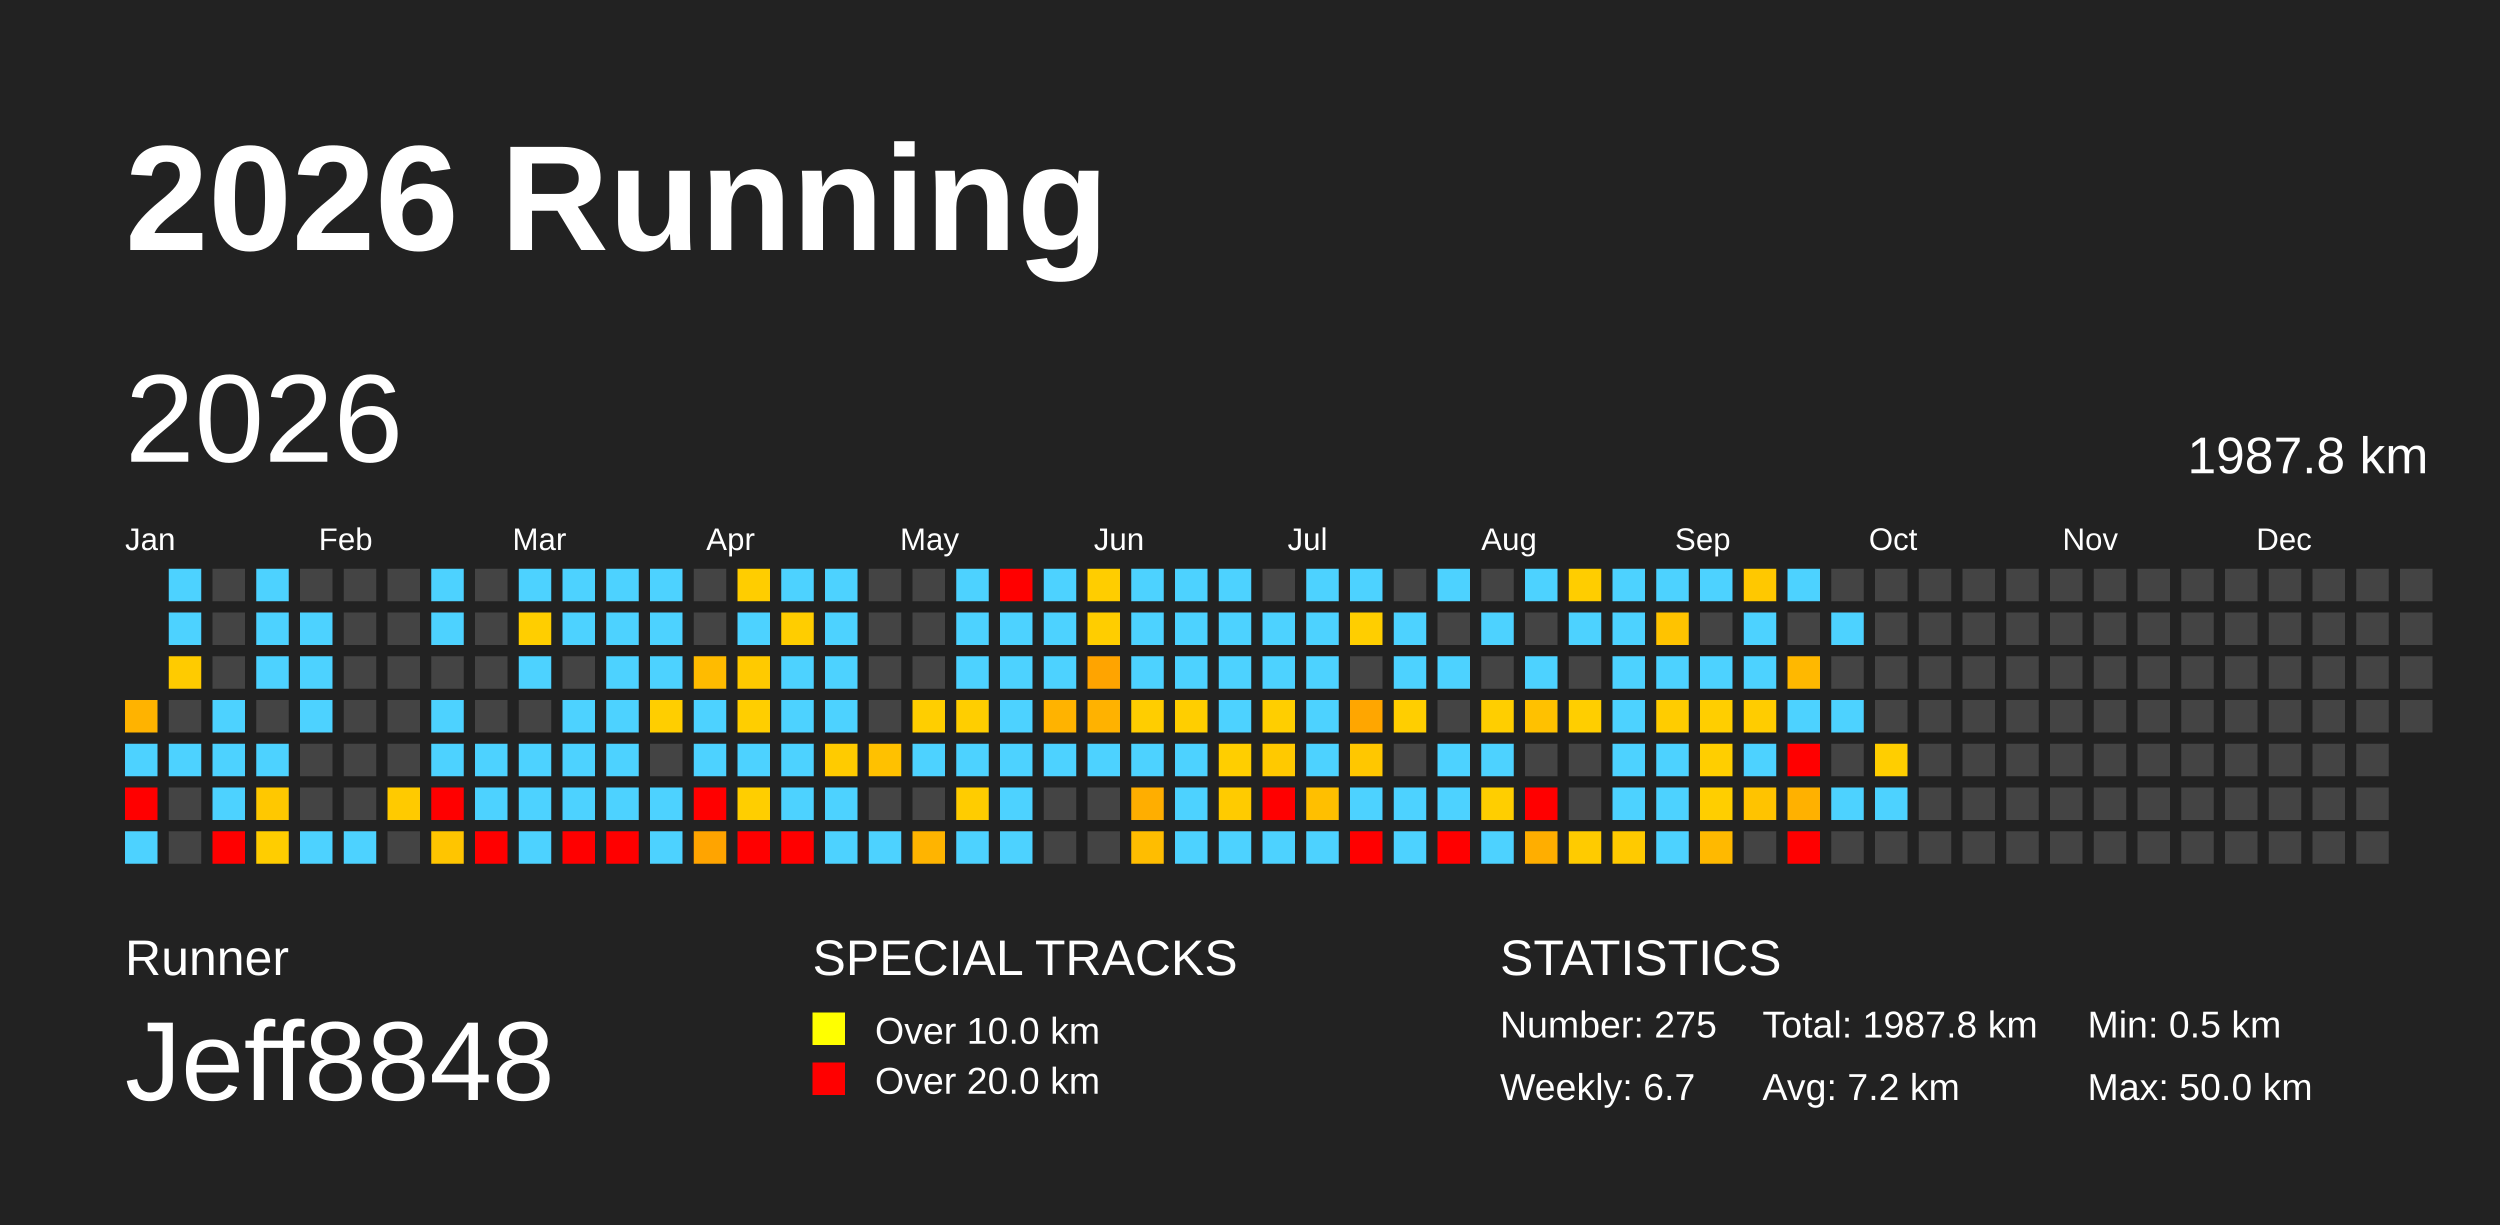
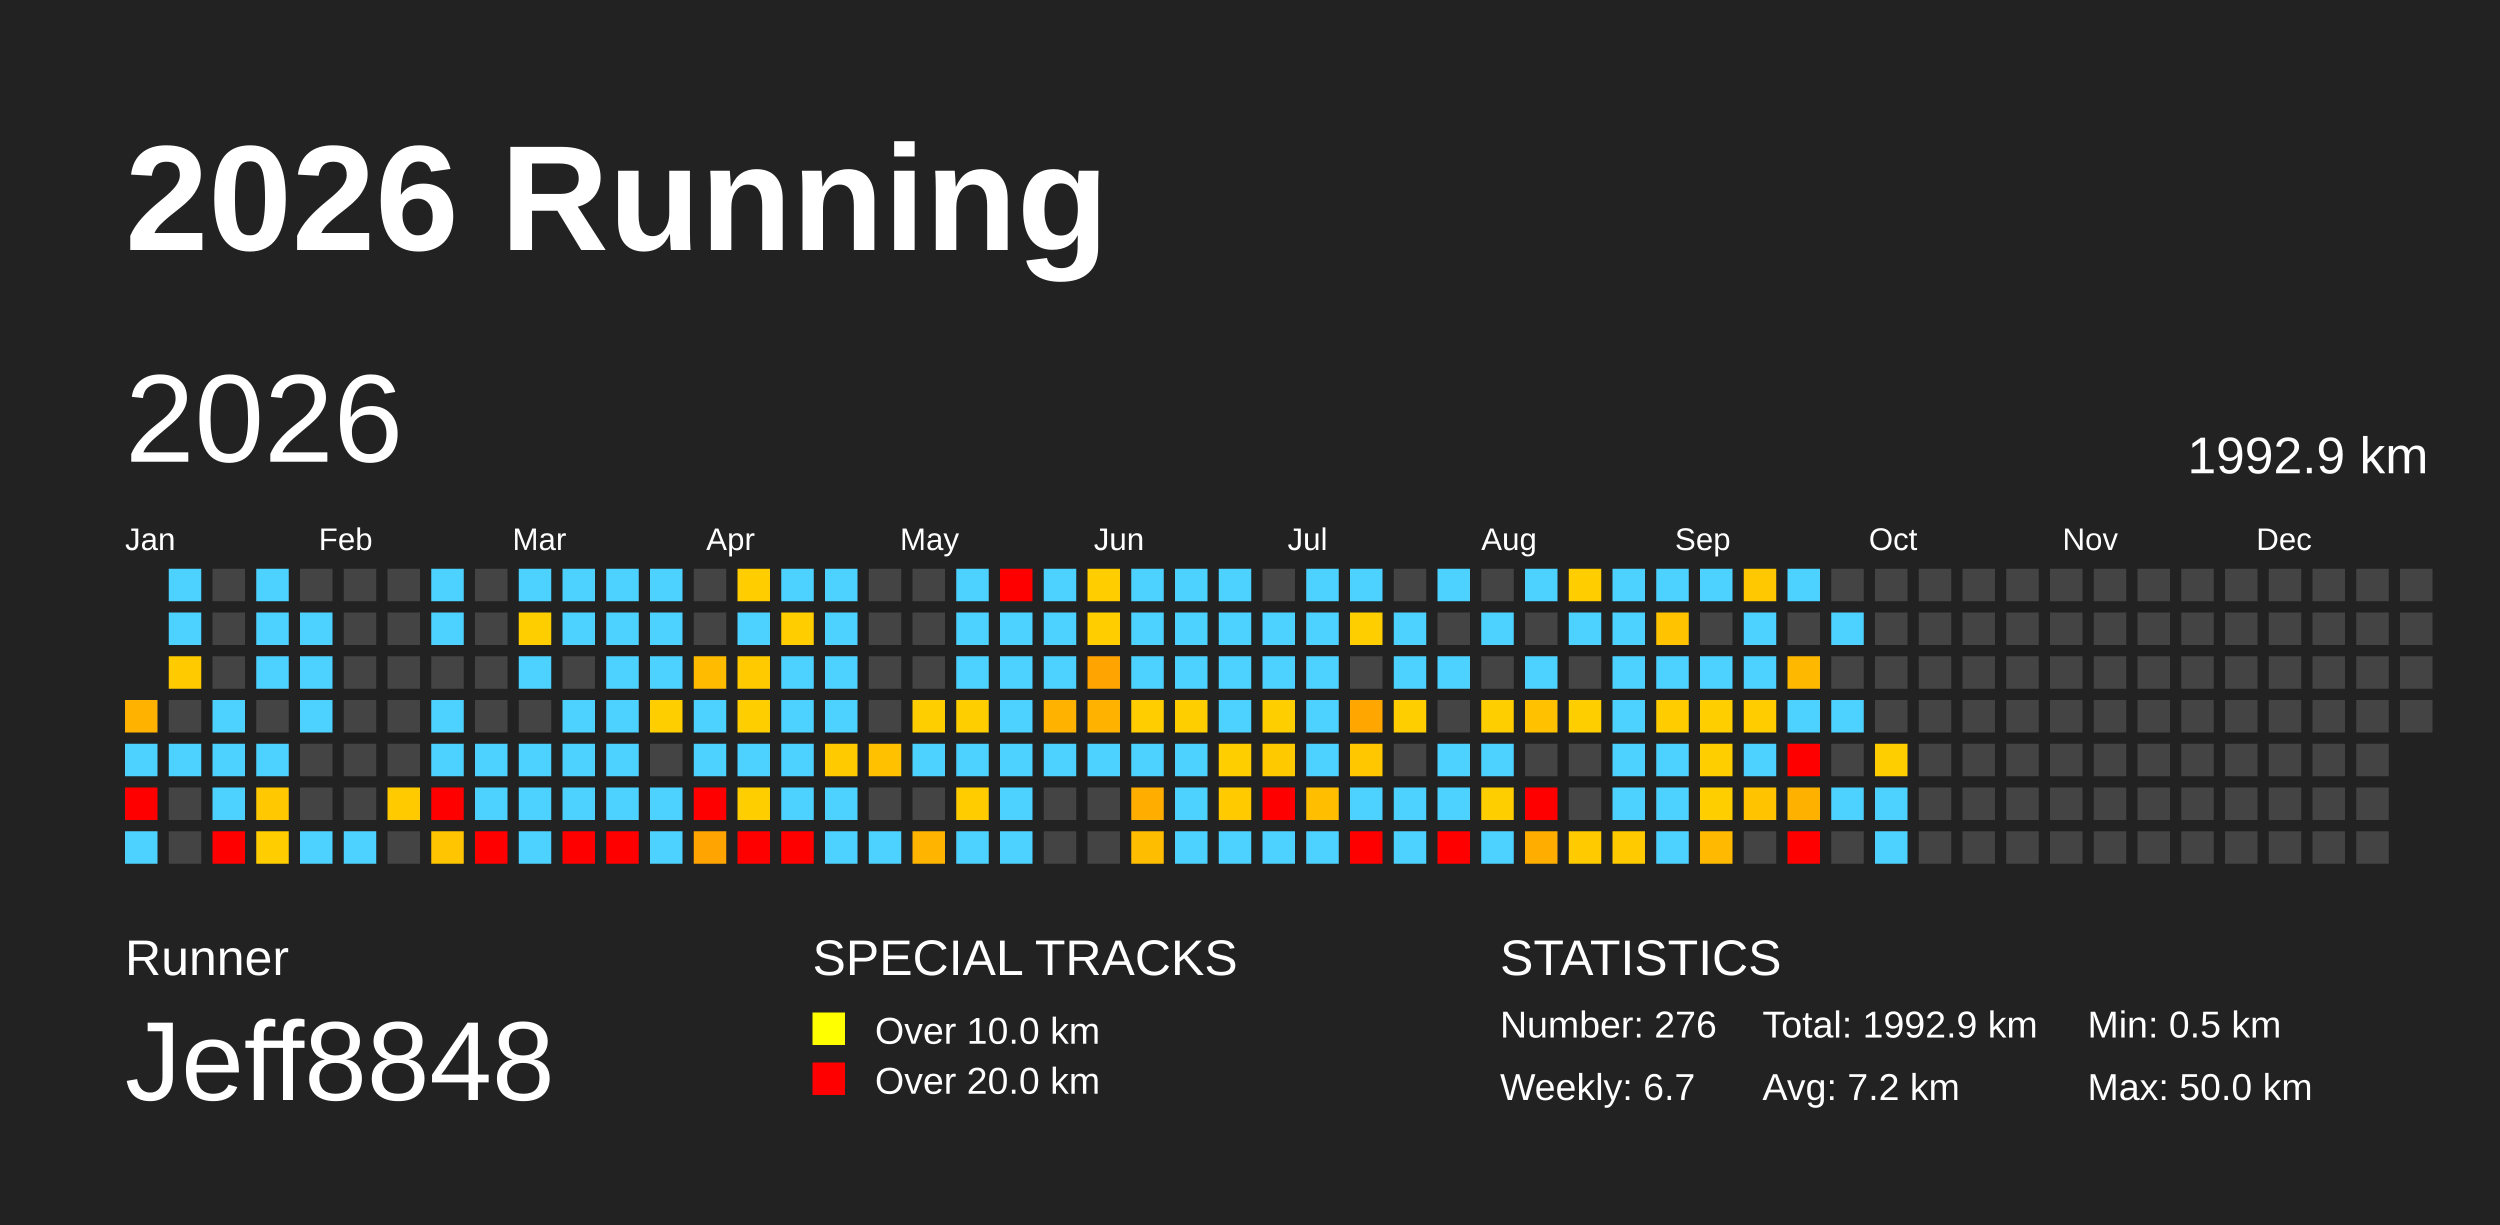
<svg xmlns="http://www.w3.org/2000/svg" baseProfile="full" height="98mm" version="1.1" viewBox="0,0,200,98" width="200mm">
  <defs />
  <rect fill="#222222" height="98" width="200" x="0" y="0" />
  <text fill="#FFFFFF" style="font-size:12px; font-family:Arial; font-weight:bold;" x="10" y="20">2026 Running</text>
  <text fill="#FFFFFF" style="font-size:4px; font-family:Arial" x="10" y="78">Runner</text>
  <text fill="#FFFFFF" style="font-size:9px; font-family:Arial" x="10" y="88">Jeff8848</text>
  <text fill="#FFFFFF" style="font-size:4px; font-family:Arial" x="65" y="78">SPECIAL TRACKS</text>
  <rect fill="yellow" height="2.6" width="2.6" x="65" y="81" />
  <text fill="#FFFFFF" style="font-size:3px; font-family:Arial" x="70" y="83.5">Over 10.0 km</text>
  <rect fill="red" height="2.6" width="2.6" x="65" y="85" />
  <text fill="#FFFFFF" style="font-size:3px; font-family:Arial" x="70" y="87.5">Over 20.0 km</text>
  <text fill="#FFFFFF" style="font-size:4px; font-family:Arial" x="120" y="78">STATISTICS</text>
-   <text fill="#FFFFFF" style="font-size:3px; font-family:Arial" x="120" y="83">Number: 275</text>
+   <text fill="#FFFFFF" style="font-size:3px; font-family:Arial" x="120" y="83">Number: 276</text>
  <text fill="#FFFFFF" style="font-size:3px; font-family:Arial" x="120" y="88">Weekly: 6.7</text>
-   <text fill="#FFFFFF" style="font-size:3px; font-family:Arial" x="141" y="83">Total: 1987.8 km</text>
+   <text fill="#FFFFFF" style="font-size:3px; font-family:Arial" x="141" y="83">Total: 1992.9 km</text>
  <text fill="#FFFFFF" style="font-size:3px; font-family:Arial" x="141" y="88">Avg: 7.2 km</text>
  <text fill="#FFFFFF" style="font-size:3px; font-family:Arial" x="167" y="83">Min: 0.5 km</text>
  <text fill="#FFFFFF" style="font-size:3px; font-family:Arial" x="167" y="88">Max: 50.0 km</text>
  <text dominant-baseline="hanging" fill="#FFFFFF" style="font-size:10.0px; font-family:Arial;" x="10" y="30">2026</text>
-   <text dominant-baseline="hanging" fill="#FFFFFF" style="font-size:4.125px; font-family:Arial;" x="175" y="35">1987.8 km</text>
+   <text dominant-baseline="hanging" fill="#FFFFFF" style="font-size:4.125px; font-family:Arial;" x="175" y="35">1992.9 km</text>
  <text fill="#FFFFFF" style="font-size:2.5px; font-family:Arial" x="10.0" y="44">Jan</text>
  <text fill="#FFFFFF" style="font-size:2.5px; font-family:Arial" x="25.5" y="44">Feb</text>
  <text fill="#FFFFFF" style="font-size:2.5px; font-family:Arial" x="41.0" y="44">Mar</text>
  <text fill="#FFFFFF" style="font-size:2.5px; font-family:Arial" x="56.5" y="44">Apr</text>
  <text fill="#FFFFFF" style="font-size:2.5px; font-family:Arial" x="72.0" y="44">May</text>
  <text fill="#FFFFFF" style="font-size:2.5px; font-family:Arial" x="87.5" y="44">Jun</text>
  <text fill="#FFFFFF" style="font-size:2.5px; font-family:Arial" x="103.0" y="44">Jul</text>
  <text fill="#FFFFFF" style="font-size:2.5px; font-family:Arial" x="118.5" y="44">Aug</text>
  <text fill="#FFFFFF" style="font-size:2.5px; font-family:Arial" x="134.0" y="44">Sep</text>
  <text fill="#FFFFFF" style="font-size:2.5px; font-family:Arial" x="149.5" y="44">Oct</text>
  <text fill="#FFFFFF" style="font-size:2.5px; font-family:Arial" x="165.0" y="44">Nov</text>
  <text fill="#FFFFFF" style="font-size:2.5px; font-family:Arial" x="180.5" y="44">Dec</text>
  <rect fill="#ffb300" height="2.6" width="2.6" x="10.0" y="56.0" />
  <rect fill="#4dd2ff" height="2.6" width="2.6" x="10.0" y="59.5" />
  <rect fill="red" height="2.6" width="2.6" x="10.0" y="63.0" />
  <rect fill="#4dd2ff" height="2.6" width="2.6" x="10.0" y="66.5" />
  <rect fill="#4dd2ff" height="2.6" width="2.6" x="13.5" y="45.5" />
  <rect fill="#4dd2ff" height="2.6" width="2.6" x="13.5" y="49.0" />
  <rect fill="#ffcb00" height="2.6" width="2.6" x="13.5" y="52.5" />
  <rect fill="#444444" height="2.6" width="2.6" x="13.5" y="56.0" />
  <rect fill="#4dd2ff" height="2.6" width="2.6" x="13.5" y="59.5" />
  <rect fill="#444444" height="2.6" width="2.6" x="13.5" y="63.0" />
  <rect fill="#444444" height="2.6" width="2.6" x="13.5" y="66.5" />
  <rect fill="#444444" height="2.6" width="2.6" x="17.0" y="45.5" />
  <rect fill="#444444" height="2.6" width="2.6" x="17.0" y="49.0" />
  <rect fill="#444444" height="2.6" width="2.6" x="17.0" y="52.5" />
  <rect fill="#4dd2ff" height="2.6" width="2.6" x="17.0" y="56.0" />
  <rect fill="#4dd2ff" height="2.6" width="2.6" x="17.0" y="59.5" />
  <rect fill="#4dd2ff" height="2.6" width="2.6" x="17.0" y="63.0" />
  <rect fill="red" height="2.6" width="2.6" x="17.0" y="66.5" />
  <rect fill="#4dd2ff" height="2.6" width="2.6" x="20.5" y="45.5" />
  <rect fill="#4dd2ff" height="2.6" width="2.6" x="20.5" y="49.0" />
  <rect fill="#4dd2ff" height="2.6" width="2.6" x="20.5" y="52.5" />
  <rect fill="#444444" height="2.6" width="2.6" x="20.5" y="56.0" />
  <rect fill="#4dd2ff" height="2.6" width="2.6" x="20.5" y="59.5" />
  <rect fill="#ffc800" height="2.6" width="2.6" x="20.5" y="63.0" />
  <rect fill="#ffcd00" height="2.6" width="2.6" x="20.5" y="66.5" />
  <rect fill="#444444" height="2.6" width="2.6" x="24.0" y="45.5" />
  <rect fill="#4dd2ff" height="2.6" width="2.6" x="24.0" y="49.0" />
  <rect fill="#4dd2ff" height="2.6" width="2.6" x="24.0" y="52.5" />
  <rect fill="#4dd2ff" height="2.6" width="2.6" x="24.0" y="56.0" />
  <rect fill="#444444" height="2.6" width="2.6" x="24.0" y="59.5" />
  <rect fill="#444444" height="2.6" width="2.6" x="24.0" y="63.0" />
  <rect fill="#4dd2ff" height="2.6" width="2.6" x="24.0" y="66.5" />
  <rect fill="#444444" height="2.6" width="2.6" x="27.5" y="45.5" />
  <rect fill="#444444" height="2.6" width="2.6" x="27.5" y="49.0" />
  <rect fill="#444444" height="2.6" width="2.6" x="27.5" y="52.5" />
  <rect fill="#444444" height="2.6" width="2.6" x="27.5" y="56.0" />
  <rect fill="#444444" height="2.6" width="2.6" x="27.5" y="59.5" />
  <rect fill="#444444" height="2.6" width="2.6" x="27.5" y="63.0" />
  <rect fill="#4dd2ff" height="2.6" width="2.6" x="27.5" y="66.5" />
  <rect fill="#444444" height="2.6" width="2.6" x="31.0" y="45.5" />
  <rect fill="#444444" height="2.6" width="2.6" x="31.0" y="49.0" />
  <rect fill="#444444" height="2.6" width="2.6" x="31.0" y="52.5" />
  <rect fill="#444444" height="2.6" width="2.6" x="31.0" y="56.0" />
  <rect fill="#444444" height="2.6" width="2.6" x="31.0" y="59.5" />
  <rect fill="#ffca00" height="2.6" width="2.6" x="31.0" y="63.0" />
  <rect fill="#444444" height="2.6" width="2.6" x="31.0" y="66.5" />
  <rect fill="#4dd2ff" height="2.6" width="2.6" x="34.5" y="45.5" />
  <rect fill="#4dd2ff" height="2.6" width="2.6" x="34.5" y="49.0" />
  <rect fill="#444444" height="2.6" width="2.6" x="34.5" y="52.5" />
  <rect fill="#4dd2ff" height="2.6" width="2.6" x="34.5" y="56.0" />
  <rect fill="#4dd2ff" height="2.6" width="2.6" x="34.5" y="59.5" />
  <rect fill="red" height="2.6" width="2.6" x="34.5" y="63.0" />
  <rect fill="#ffc500" height="2.6" width="2.6" x="34.5" y="66.5" />
  <rect fill="#444444" height="2.6" width="2.6" x="38.0" y="45.5" />
  <rect fill="#444444" height="2.6" width="2.6" x="38.0" y="49.0" />
  <rect fill="#444444" height="2.6" width="2.6" x="38.0" y="52.5" />
  <rect fill="#444444" height="2.6" width="2.6" x="38.0" y="56.0" />
  <rect fill="#4dd2ff" height="2.6" width="2.6" x="38.0" y="59.5" />
  <rect fill="#4dd2ff" height="2.6" width="2.6" x="38.0" y="63.0" />
  <rect fill="red" height="2.6" width="2.6" x="38.0" y="66.5" />
  <rect fill="#4dd2ff" height="2.6" width="2.6" x="41.5" y="45.5" />
  <rect fill="#ffce00" height="2.6" width="2.6" x="41.5" y="49.0" />
  <rect fill="#4dd2ff" height="2.6" width="2.6" x="41.5" y="52.5" />
  <rect fill="#444444" height="2.6" width="2.6" x="41.5" y="56.0" />
  <rect fill="#4dd2ff" height="2.6" width="2.6" x="41.5" y="59.5" />
  <rect fill="#4dd2ff" height="2.6" width="2.6" x="41.5" y="63.0" />
  <rect fill="#4dd2ff" height="2.6" width="2.6" x="41.5" y="66.5" />
  <rect fill="#4dd2ff" height="2.6" width="2.6" x="45.0" y="45.5" />
  <rect fill="#4dd2ff" height="2.6" width="2.6" x="45.0" y="49.0" />
  <rect fill="#444444" height="2.6" width="2.6" x="45.0" y="52.5" />
  <rect fill="#4dd2ff" height="2.6" width="2.6" x="45.0" y="56.0" />
  <rect fill="#4dd2ff" height="2.6" width="2.6" x="45.0" y="59.5" />
  <rect fill="#4dd2ff" height="2.6" width="2.6" x="45.0" y="63.0" />
  <rect fill="red" height="2.6" width="2.6" x="45.0" y="66.5" />
  <rect fill="#4dd2ff" height="2.6" width="2.6" x="48.5" y="45.5" />
  <rect fill="#4dd2ff" height="2.6" width="2.6" x="48.5" y="49.0" />
  <rect fill="#4dd2ff" height="2.6" width="2.6" x="48.5" y="52.5" />
  <rect fill="#4dd2ff" height="2.6" width="2.6" x="48.5" y="56.0" />
  <rect fill="#4dd2ff" height="2.6" width="2.6" x="48.5" y="59.5" />
  <rect fill="#4dd2ff" height="2.6" width="2.6" x="48.5" y="63.0" />
  <rect fill="red" height="2.6" width="2.6" x="48.5" y="66.5" />
  <rect fill="#4dd2ff" height="2.6" width="2.6" x="52.0" y="45.5" />
  <rect fill="#4dd2ff" height="2.6" width="2.6" x="52.0" y="49.0" />
  <rect fill="#4dd2ff" height="2.6" width="2.6" x="52.0" y="52.5" />
  <rect fill="#ffce00" height="2.6" width="2.6" x="52.0" y="56.0" />
  <rect fill="#444444" height="2.6" width="2.6" x="52.0" y="59.5" />
  <rect fill="#4dd2ff" height="2.6" width="2.6" x="52.0" y="63.0" />
  <rect fill="#4dd2ff" height="2.6" width="2.6" x="52.0" y="66.5" />
  <rect fill="#444444" height="2.6" width="2.6" x="55.5" y="45.5" />
  <rect fill="#444444" height="2.6" width="2.6" x="55.5" y="49.0" />
  <rect fill="#ffbb00" height="2.6" width="2.6" x="55.5" y="52.5" />
  <rect fill="#4dd2ff" height="2.6" width="2.6" x="55.5" y="56.0" />
  <rect fill="#4dd2ff" height="2.6" width="2.6" x="55.5" y="59.5" />
  <rect fill="red" height="2.6" width="2.6" x="55.5" y="63.0" />
  <rect fill="#ffa400" height="2.6" width="2.6" x="55.5" y="66.5" />
  <rect fill="#ffcd00" height="2.6" width="2.6" x="59.0" y="45.5" />
  <rect fill="#4dd2ff" height="2.6" width="2.6" x="59.0" y="49.0" />
  <rect fill="#ffca00" height="2.6" width="2.6" x="59.0" y="52.5" />
  <rect fill="#ffce00" height="2.6" width="2.6" x="59.0" y="56.0" />
  <rect fill="#4dd2ff" height="2.6" width="2.6" x="59.0" y="59.5" />
  <rect fill="#ffce00" height="2.6" width="2.6" x="59.0" y="63.0" />
  <rect fill="red" height="2.6" width="2.6" x="59.0" y="66.5" />
  <rect fill="#4dd2ff" height="2.6" width="2.6" x="62.5" y="45.5" />
  <rect fill="#ffcd00" height="2.6" width="2.6" x="62.5" y="49.0" />
  <rect fill="#4dd2ff" height="2.6" width="2.6" x="62.5" y="52.5" />
  <rect fill="#4dd2ff" height="2.6" width="2.6" x="62.5" y="56.0" />
  <rect fill="#4dd2ff" height="2.6" width="2.6" x="62.5" y="59.5" />
  <rect fill="#4dd2ff" height="2.6" width="2.6" x="62.5" y="63.0" />
  <rect fill="red" height="2.6" width="2.6" x="62.5" y="66.5" />
  <rect fill="#4dd2ff" height="2.6" width="2.6" x="66.0" y="45.5" />
  <rect fill="#4dd2ff" height="2.6" width="2.6" x="66.0" y="49.0" />
  <rect fill="#4dd2ff" height="2.6" width="2.6" x="66.0" y="52.5" />
  <rect fill="#4dd2ff" height="2.6" width="2.6" x="66.0" y="56.0" />
  <rect fill="#ffcb00" height="2.6" width="2.6" x="66.0" y="59.5" />
  <rect fill="#4dd2ff" height="2.6" width="2.6" x="66.0" y="63.0" />
  <rect fill="#4dd2ff" height="2.6" width="2.6" x="66.0" y="66.5" />
  <rect fill="#444444" height="2.6" width="2.6" x="69.5" y="45.5" />
  <rect fill="#444444" height="2.6" width="2.6" x="69.5" y="49.0" />
  <rect fill="#444444" height="2.6" width="2.6" x="69.5" y="52.5" />
  <rect fill="#444444" height="2.6" width="2.6" x="69.5" y="56.0" />
  <rect fill="#ffc100" height="2.6" width="2.6" x="69.5" y="59.5" />
  <rect fill="#444444" height="2.6" width="2.6" x="69.5" y="63.0" />
  <rect fill="#4dd2ff" height="2.6" width="2.6" x="69.5" y="66.5" />
  <rect fill="#444444" height="2.6" width="2.6" x="73.0" y="45.5" />
  <rect fill="#444444" height="2.6" width="2.6" x="73.0" y="49.0" />
  <rect fill="#444444" height="2.6" width="2.6" x="73.0" y="52.5" />
  <rect fill="#ffce00" height="2.6" width="2.6" x="73.0" y="56.0" />
  <rect fill="#4dd2ff" height="2.6" width="2.6" x="73.0" y="59.5" />
  <rect fill="#444444" height="2.6" width="2.6" x="73.0" y="63.0" />
  <rect fill="#ffb400" height="2.6" width="2.6" x="73.0" y="66.5" />
  <rect fill="#4dd2ff" height="2.6" width="2.6" x="76.5" y="45.5" />
  <rect fill="#4dd2ff" height="2.6" width="2.6" x="76.5" y="49.0" />
  <rect fill="#4dd2ff" height="2.6" width="2.6" x="76.5" y="52.5" />
  <rect fill="#ffce00" height="2.6" width="2.6" x="76.5" y="56.0" />
  <rect fill="#4dd2ff" height="2.6" width="2.6" x="76.5" y="59.5" />
  <rect fill="#ffcc00" height="2.6" width="2.6" x="76.5" y="63.0" />
  <rect fill="#4dd2ff" height="2.6" width="2.6" x="76.5" y="66.5" />
  <rect fill="red" height="2.6" width="2.6" x="80.0" y="45.5" />
  <rect fill="#4dd2ff" height="2.6" width="2.6" x="80.0" y="49.0" />
  <rect fill="#4dd2ff" height="2.6" width="2.6" x="80.0" y="52.5" />
  <rect fill="#4dd2ff" height="2.6" width="2.6" x="80.0" y="56.0" />
  <rect fill="#4dd2ff" height="2.6" width="2.6" x="80.0" y="59.5" />
  <rect fill="#4dd2ff" height="2.6" width="2.6" x="80.0" y="63.0" />
  <rect fill="#4dd2ff" height="2.6" width="2.6" x="80.0" y="66.5" />
  <rect fill="#4dd2ff" height="2.6" width="2.6" x="83.5" y="45.5" />
  <rect fill="#4dd2ff" height="2.6" width="2.6" x="83.5" y="49.0" />
  <rect fill="#4dd2ff" height="2.6" width="2.6" x="83.5" y="52.5" />
  <rect fill="#ffb300" height="2.6" width="2.6" x="83.5" y="56.0" />
  <rect fill="#4dd2ff" height="2.6" width="2.6" x="83.5" y="59.5" />
  <rect fill="#444444" height="2.6" width="2.6" x="83.5" y="63.0" />
  <rect fill="#444444" height="2.6" width="2.6" x="83.5" y="66.5" />
  <rect fill="#ffcd00" height="2.6" width="2.6" x="87.0" y="45.5" />
  <rect fill="#ffcd00" height="2.6" width="2.6" x="87.0" y="49.0" />
  <rect fill="#ffa400" height="2.6" width="2.6" x="87.0" y="52.5" />
  <rect fill="#ffb200" height="2.6" width="2.6" x="87.0" y="56.0" />
  <rect fill="#4dd2ff" height="2.6" width="2.6" x="87.0" y="59.5" />
  <rect fill="#444444" height="2.6" width="2.6" x="87.0" y="63.0" />
  <rect fill="#444444" height="2.6" width="2.6" x="87.0" y="66.5" />
  <rect fill="#4dd2ff" height="2.6" width="2.6" x="90.5" y="45.5" />
  <rect fill="#4dd2ff" height="2.6" width="2.6" x="90.5" y="49.0" />
  <rect fill="#4dd2ff" height="2.6" width="2.6" x="90.5" y="52.5" />
  <rect fill="#ffcd00" height="2.6" width="2.6" x="90.5" y="56.0" />
  <rect fill="#4dd2ff" height="2.6" width="2.6" x="90.5" y="59.5" />
  <rect fill="#ffae00" height="2.6" width="2.6" x="90.5" y="63.0" />
  <rect fill="#ffbd00" height="2.6" width="2.6" x="90.5" y="66.5" />
  <rect fill="#4dd2ff" height="2.6" width="2.6" x="94.0" y="45.5" />
  <rect fill="#4dd2ff" height="2.6" width="2.6" x="94.0" y="49.0" />
  <rect fill="#4dd2ff" height="2.6" width="2.6" x="94.0" y="52.5" />
  <rect fill="#ffce00" height="2.6" width="2.6" x="94.0" y="56.0" />
  <rect fill="#4dd2ff" height="2.6" width="2.6" x="94.0" y="59.5" />
  <rect fill="#4dd2ff" height="2.6" width="2.6" x="94.0" y="63.0" />
  <rect fill="#4dd2ff" height="2.6" width="2.6" x="94.0" y="66.5" />
  <rect fill="#4dd2ff" height="2.6" width="2.6" x="97.5" y="45.5" />
  <rect fill="#4dd2ff" height="2.6" width="2.6" x="97.5" y="49.0" />
  <rect fill="#4dd2ff" height="2.6" width="2.6" x="97.5" y="52.5" />
  <rect fill="#4dd2ff" height="2.6" width="2.6" x="97.5" y="56.0" />
  <rect fill="#ffce00" height="2.6" width="2.6" x="97.5" y="59.5" />
  <rect fill="#ffcb00" height="2.6" width="2.6" x="97.5" y="63.0" />
  <rect fill="#4dd2ff" height="2.6" width="2.6" x="97.5" y="66.5" />
  <rect fill="#444444" height="2.6" width="2.6" x="101.0" y="45.5" />
  <rect fill="#4dd2ff" height="2.6" width="2.6" x="101.0" y="49.0" />
  <rect fill="#4dd2ff" height="2.6" width="2.6" x="101.0" y="52.5" />
  <rect fill="#ffce00" height="2.6" width="2.6" x="101.0" y="56.0" />
  <rect fill="#ffc900" height="2.6" width="2.6" x="101.0" y="59.5" />
  <rect fill="red" height="2.6" width="2.6" x="101.0" y="63.0" />
  <rect fill="#4dd2ff" height="2.6" width="2.6" x="101.0" y="66.5" />
  <rect fill="#4dd2ff" height="2.6" width="2.6" x="104.5" y="45.5" />
  <rect fill="#4dd2ff" height="2.6" width="2.6" x="104.5" y="49.0" />
  <rect fill="#4dd2ff" height="2.6" width="2.6" x="104.5" y="52.5" />
  <rect fill="#4dd2ff" height="2.6" width="2.6" x="104.5" y="56.0" />
  <rect fill="#4dd2ff" height="2.6" width="2.6" x="104.5" y="59.5" />
  <rect fill="#ffbf00" height="2.6" width="2.6" x="104.5" y="63.0" />
  <rect fill="#4dd2ff" height="2.6" width="2.6" x="104.5" y="66.5" />
  <rect fill="#4dd2ff" height="2.6" width="2.6" x="108.0" y="45.5" />
  <rect fill="#ffce00" height="2.6" width="2.6" x="108.0" y="49.0" />
  <rect fill="#444444" height="2.6" width="2.6" x="108.0" y="52.5" />
  <rect fill="#ffa600" height="2.6" width="2.6" x="108.0" y="56.0" />
  <rect fill="#ffc700" height="2.6" width="2.6" x="108.0" y="59.5" />
  <rect fill="#4dd2ff" height="2.6" width="2.6" x="108.0" y="63.0" />
  <rect fill="red" height="2.6" width="2.6" x="108.0" y="66.5" />
  <rect fill="#444444" height="2.6" width="2.6" x="111.5" y="45.5" />
  <rect fill="#4dd2ff" height="2.6" width="2.6" x="111.5" y="49.0" />
  <rect fill="#4dd2ff" height="2.6" width="2.6" x="111.5" y="52.5" />
  <rect fill="#ffce00" height="2.6" width="2.6" x="111.5" y="56.0" />
  <rect fill="#444444" height="2.6" width="2.6" x="111.5" y="59.5" />
  <rect fill="#4dd2ff" height="2.6" width="2.6" x="111.5" y="63.0" />
  <rect fill="#4dd2ff" height="2.6" width="2.6" x="111.5" y="66.5" />
  <rect fill="#4dd2ff" height="2.6" width="2.6" x="115.0" y="45.5" />
  <rect fill="#444444" height="2.6" width="2.6" x="115.0" y="49.0" />
  <rect fill="#4dd2ff" height="2.6" width="2.6" x="115.0" y="52.5" />
  <rect fill="#444444" height="2.6" width="2.6" x="115.0" y="56.0" />
  <rect fill="#4dd2ff" height="2.6" width="2.6" x="115.0" y="59.5" />
  <rect fill="#4dd2ff" height="2.6" width="2.6" x="115.0" y="63.0" />
  <rect fill="red" height="2.6" width="2.6" x="115.0" y="66.5" />
  <rect fill="#444444" height="2.6" width="2.6" x="118.5" y="45.5" />
  <rect fill="#4dd2ff" height="2.6" width="2.6" x="118.5" y="49.0" />
  <rect fill="#444444" height="2.6" width="2.6" x="118.5" y="52.5" />
  <rect fill="#ffce00" height="2.6" width="2.6" x="118.5" y="56.0" />
  <rect fill="#4dd2ff" height="2.6" width="2.6" x="118.5" y="59.5" />
  <rect fill="#ffce00" height="2.6" width="2.6" x="118.5" y="63.0" />
  <rect fill="#4dd2ff" height="2.6" width="2.6" x="118.5" y="66.5" />
  <rect fill="#4dd2ff" height="2.6" width="2.6" x="122.0" y="45.5" />
  <rect fill="#444444" height="2.6" width="2.6" x="122.0" y="49.0" />
  <rect fill="#4dd2ff" height="2.6" width="2.6" x="122.0" y="52.5" />
  <rect fill="#ffc100" height="2.6" width="2.6" x="122.0" y="56.0" />
  <rect fill="#444444" height="2.6" width="2.6" x="122.0" y="59.5" />
  <rect fill="red" height="2.6" width="2.6" x="122.0" y="63.0" />
  <rect fill="#ffae00" height="2.6" width="2.6" x="122.0" y="66.5" />
  <rect fill="#ffcd00" height="2.6" width="2.6" x="125.5" y="45.5" />
  <rect fill="#4dd2ff" height="2.6" width="2.6" x="125.5" y="49.0" />
  <rect fill="#444444" height="2.6" width="2.6" x="125.5" y="52.5" />
  <rect fill="#ffce00" height="2.6" width="2.6" x="125.5" y="56.0" />
  <rect fill="#444444" height="2.6" width="2.6" x="125.5" y="59.5" />
  <rect fill="#444444" height="2.6" width="2.6" x="125.5" y="63.0" />
  <rect fill="#ffcb00" height="2.6" width="2.6" x="125.5" y="66.5" />
  <rect fill="#4dd2ff" height="2.6" width="2.6" x="129.0" y="45.5" />
  <rect fill="#4dd2ff" height="2.6" width="2.6" x="129.0" y="49.0" />
  <rect fill="#4dd2ff" height="2.6" width="2.6" x="129.0" y="52.5" />
  <rect fill="#4dd2ff" height="2.6" width="2.6" x="129.0" y="56.0" />
  <rect fill="#4dd2ff" height="2.6" width="2.6" x="129.0" y="59.5" />
  <rect fill="#4dd2ff" height="2.6" width="2.6" x="129.0" y="63.0" />
  <rect fill="#ffca00" height="2.6" width="2.6" x="129.0" y="66.5" />
  <rect fill="#4dd2ff" height="2.6" width="2.6" x="132.5" y="45.5" />
  <rect fill="#ffc300" height="2.6" width="2.6" x="132.5" y="49.0" />
  <rect fill="#4dd2ff" height="2.6" width="2.6" x="132.5" y="52.5" />
  <rect fill="#ffcc00" height="2.6" width="2.6" x="132.5" y="56.0" />
  <rect fill="#4dd2ff" height="2.6" width="2.6" x="132.5" y="59.5" />
  <rect fill="#4dd2ff" height="2.6" width="2.6" x="132.5" y="63.0" />
  <rect fill="#4dd2ff" height="2.6" width="2.6" x="132.5" y="66.5" />
  <rect fill="#4dd2ff" height="2.6" width="2.6" x="136.0" y="45.5" />
  <rect fill="#444444" height="2.6" width="2.6" x="136.0" y="49.0" />
  <rect fill="#4dd2ff" height="2.6" width="2.6" x="136.0" y="52.5" />
  <rect fill="#ffce00" height="2.6" width="2.6" x="136.0" y="56.0" />
  <rect fill="#ffce00" height="2.6" width="2.6" x="136.0" y="59.5" />
  <rect fill="#ffce00" height="2.6" width="2.6" x="136.0" y="63.0" />
  <rect fill="#ffb900" height="2.6" width="2.6" x="136.0" y="66.5" />
  <rect fill="#ffc800" height="2.6" width="2.6" x="139.5" y="45.5" />
  <rect fill="#4dd2ff" height="2.6" width="2.6" x="139.5" y="49.0" />
  <rect fill="#4dd2ff" height="2.6" width="2.6" x="139.5" y="52.5" />
  <rect fill="#ffcc00" height="2.6" width="2.6" x="139.5" y="56.0" />
  <rect fill="#4dd2ff" height="2.6" width="2.6" x="139.5" y="59.5" />
  <rect fill="#ffc300" height="2.6" width="2.6" x="139.5" y="63.0" />
  <rect fill="#444444" height="2.6" width="2.6" x="139.5" y="66.5" />
  <rect fill="#4dd2ff" height="2.6" width="2.6" x="143.0" y="45.5" />
  <rect fill="#444444" height="2.6" width="2.6" x="143.0" y="49.0" />
  <rect fill="#ffb800" height="2.6" width="2.6" x="143.0" y="52.5" />
  <rect fill="#4dd2ff" height="2.6" width="2.6" x="143.0" y="56.0" />
  <rect fill="red" height="2.6" width="2.6" x="143.0" y="59.5" />
  <rect fill="#ffb100" height="2.6" width="2.6" x="143.0" y="63.0" />
  <rect fill="red" height="2.6" width="2.6" x="143.0" y="66.5" />
  <rect fill="#444444" height="2.6" width="2.6" x="146.5" y="45.5" />
  <rect fill="#4dd2ff" height="2.6" width="2.6" x="146.5" y="49.0" />
  <rect fill="#444444" height="2.6" width="2.6" x="146.5" y="52.5" />
  <rect fill="#4dd2ff" height="2.6" width="2.6" x="146.5" y="56.0" />
  <rect fill="#444444" height="2.6" width="2.6" x="146.5" y="59.5" />
  <rect fill="#4dd2ff" height="2.6" width="2.6" x="146.5" y="63.0" />
  <rect fill="#444444" height="2.6" width="2.6" x="146.5" y="66.5" />
  <rect fill="#444444" height="2.6" width="2.6" x="150.0" y="45.5" />
  <rect fill="#444444" height="2.6" width="2.6" x="150.0" y="49.0" />
  <rect fill="#444444" height="2.6" width="2.6" x="150.0" y="52.5" />
  <rect fill="#444444" height="2.6" width="2.6" x="150.0" y="56.0" />
  <rect fill="#ffce00" height="2.6" width="2.6" x="150.0" y="59.5" />
  <rect fill="#4dd2ff" height="2.6" width="2.6" x="150.0" y="63.0" />
-   <rect fill="#444444" height="2.6" width="2.6" x="150.0" y="66.5" />
+   <rect fill="#4dd2ff" height="2.6" width="2.6" x="150.0" y="66.5" />
  <rect fill="#444444" height="2.6" width="2.6" x="153.5" y="45.5" />
  <rect fill="#444444" height="2.6" width="2.6" x="153.5" y="49.0" />
  <rect fill="#444444" height="2.6" width="2.6" x="153.5" y="52.5" />
  <rect fill="#444444" height="2.6" width="2.6" x="153.5" y="56.0" />
  <rect fill="#444444" height="2.6" width="2.6" x="153.5" y="59.5" />
  <rect fill="#444444" height="2.6" width="2.6" x="153.5" y="63.0" />
  <rect fill="#444444" height="2.6" width="2.6" x="153.5" y="66.5" />
  <rect fill="#444444" height="2.6" width="2.6" x="157.0" y="45.5" />
  <rect fill="#444444" height="2.6" width="2.6" x="157.0" y="49.0" />
  <rect fill="#444444" height="2.6" width="2.6" x="157.0" y="52.5" />
  <rect fill="#444444" height="2.6" width="2.6" x="157.0" y="56.0" />
  <rect fill="#444444" height="2.6" width="2.6" x="157.0" y="59.5" />
  <rect fill="#444444" height="2.6" width="2.6" x="157.0" y="63.0" />
  <rect fill="#444444" height="2.6" width="2.6" x="157.0" y="66.5" />
  <rect fill="#444444" height="2.6" width="2.6" x="160.5" y="45.5" />
  <rect fill="#444444" height="2.6" width="2.6" x="160.5" y="49.0" />
  <rect fill="#444444" height="2.6" width="2.6" x="160.5" y="52.5" />
  <rect fill="#444444" height="2.6" width="2.6" x="160.5" y="56.0" />
  <rect fill="#444444" height="2.6" width="2.6" x="160.5" y="59.5" />
  <rect fill="#444444" height="2.6" width="2.6" x="160.5" y="63.0" />
  <rect fill="#444444" height="2.6" width="2.6" x="160.5" y="66.5" />
  <rect fill="#444444" height="2.6" width="2.6" x="164.0" y="45.5" />
  <rect fill="#444444" height="2.6" width="2.6" x="164.0" y="49.0" />
  <rect fill="#444444" height="2.6" width="2.6" x="164.0" y="52.5" />
  <rect fill="#444444" height="2.6" width="2.6" x="164.0" y="56.0" />
  <rect fill="#444444" height="2.6" width="2.6" x="164.0" y="59.5" />
  <rect fill="#444444" height="2.6" width="2.6" x="164.0" y="63.0" />
  <rect fill="#444444" height="2.6" width="2.6" x="164.0" y="66.5" />
  <rect fill="#444444" height="2.6" width="2.6" x="167.5" y="45.5" />
  <rect fill="#444444" height="2.6" width="2.6" x="167.5" y="49.0" />
  <rect fill="#444444" height="2.6" width="2.6" x="167.5" y="52.5" />
  <rect fill="#444444" height="2.6" width="2.6" x="167.5" y="56.0" />
  <rect fill="#444444" height="2.6" width="2.6" x="167.5" y="59.5" />
  <rect fill="#444444" height="2.6" width="2.6" x="167.5" y="63.0" />
  <rect fill="#444444" height="2.6" width="2.6" x="167.5" y="66.5" />
  <rect fill="#444444" height="2.6" width="2.6" x="171.0" y="45.5" />
  <rect fill="#444444" height="2.6" width="2.6" x="171.0" y="49.0" />
  <rect fill="#444444" height="2.6" width="2.6" x="171.0" y="52.5" />
  <rect fill="#444444" height="2.6" width="2.6" x="171.0" y="56.0" />
  <rect fill="#444444" height="2.6" width="2.6" x="171.0" y="59.5" />
  <rect fill="#444444" height="2.6" width="2.6" x="171.0" y="63.0" />
  <rect fill="#444444" height="2.6" width="2.6" x="171.0" y="66.5" />
  <rect fill="#444444" height="2.6" width="2.6" x="174.5" y="45.5" />
  <rect fill="#444444" height="2.6" width="2.6" x="174.5" y="49.0" />
  <rect fill="#444444" height="2.6" width="2.6" x="174.5" y="52.5" />
  <rect fill="#444444" height="2.6" width="2.6" x="174.5" y="56.0" />
  <rect fill="#444444" height="2.6" width="2.6" x="174.5" y="59.5" />
  <rect fill="#444444" height="2.6" width="2.6" x="174.5" y="63.0" />
  <rect fill="#444444" height="2.6" width="2.6" x="174.5" y="66.5" />
  <rect fill="#444444" height="2.6" width="2.6" x="178.0" y="45.5" />
  <rect fill="#444444" height="2.6" width="2.6" x="178.0" y="49.0" />
  <rect fill="#444444" height="2.6" width="2.6" x="178.0" y="52.5" />
  <rect fill="#444444" height="2.6" width="2.6" x="178.0" y="56.0" />
  <rect fill="#444444" height="2.6" width="2.6" x="178.0" y="59.5" />
  <rect fill="#444444" height="2.6" width="2.6" x="178.0" y="63.0" />
  <rect fill="#444444" height="2.6" width="2.6" x="178.0" y="66.5" />
  <rect fill="#444444" height="2.6" width="2.6" x="181.5" y="45.5" />
  <rect fill="#444444" height="2.6" width="2.6" x="181.5" y="49.0" />
  <rect fill="#444444" height="2.6" width="2.6" x="181.5" y="52.5" />
  <rect fill="#444444" height="2.6" width="2.6" x="181.5" y="56.0" />
  <rect fill="#444444" height="2.6" width="2.6" x="181.5" y="59.5" />
  <rect fill="#444444" height="2.6" width="2.6" x="181.5" y="63.0" />
  <rect fill="#444444" height="2.6" width="2.6" x="181.5" y="66.5" />
  <rect fill="#444444" height="2.6" width="2.6" x="185.0" y="45.5" />
  <rect fill="#444444" height="2.6" width="2.6" x="185.0" y="49.0" />
  <rect fill="#444444" height="2.6" width="2.6" x="185.0" y="52.5" />
  <rect fill="#444444" height="2.6" width="2.6" x="185.0" y="56.0" />
  <rect fill="#444444" height="2.6" width="2.6" x="185.0" y="59.5" />
  <rect fill="#444444" height="2.6" width="2.6" x="185.0" y="63.0" />
  <rect fill="#444444" height="2.6" width="2.6" x="185.0" y="66.5" />
  <rect fill="#444444" height="2.6" width="2.6" x="188.5" y="45.5" />
  <rect fill="#444444" height="2.6" width="2.6" x="188.5" y="49.0" />
  <rect fill="#444444" height="2.6" width="2.6" x="188.5" y="52.5" />
  <rect fill="#444444" height="2.6" width="2.6" x="188.5" y="56.0" />
  <rect fill="#444444" height="2.6" width="2.6" x="188.5" y="59.5" />
  <rect fill="#444444" height="2.6" width="2.6" x="188.5" y="63.0" />
  <rect fill="#444444" height="2.6" width="2.6" x="188.5" y="66.5" />
  <rect fill="#444444" height="2.6" width="2.6" x="192.0" y="45.5" />
  <rect fill="#444444" height="2.6" width="2.6" x="192.0" y="49.0" />
  <rect fill="#444444" height="2.6" width="2.6" x="192.0" y="52.5" />
  <rect fill="#444444" height="2.6" width="2.6" x="192.0" y="56.0" />
</svg>
